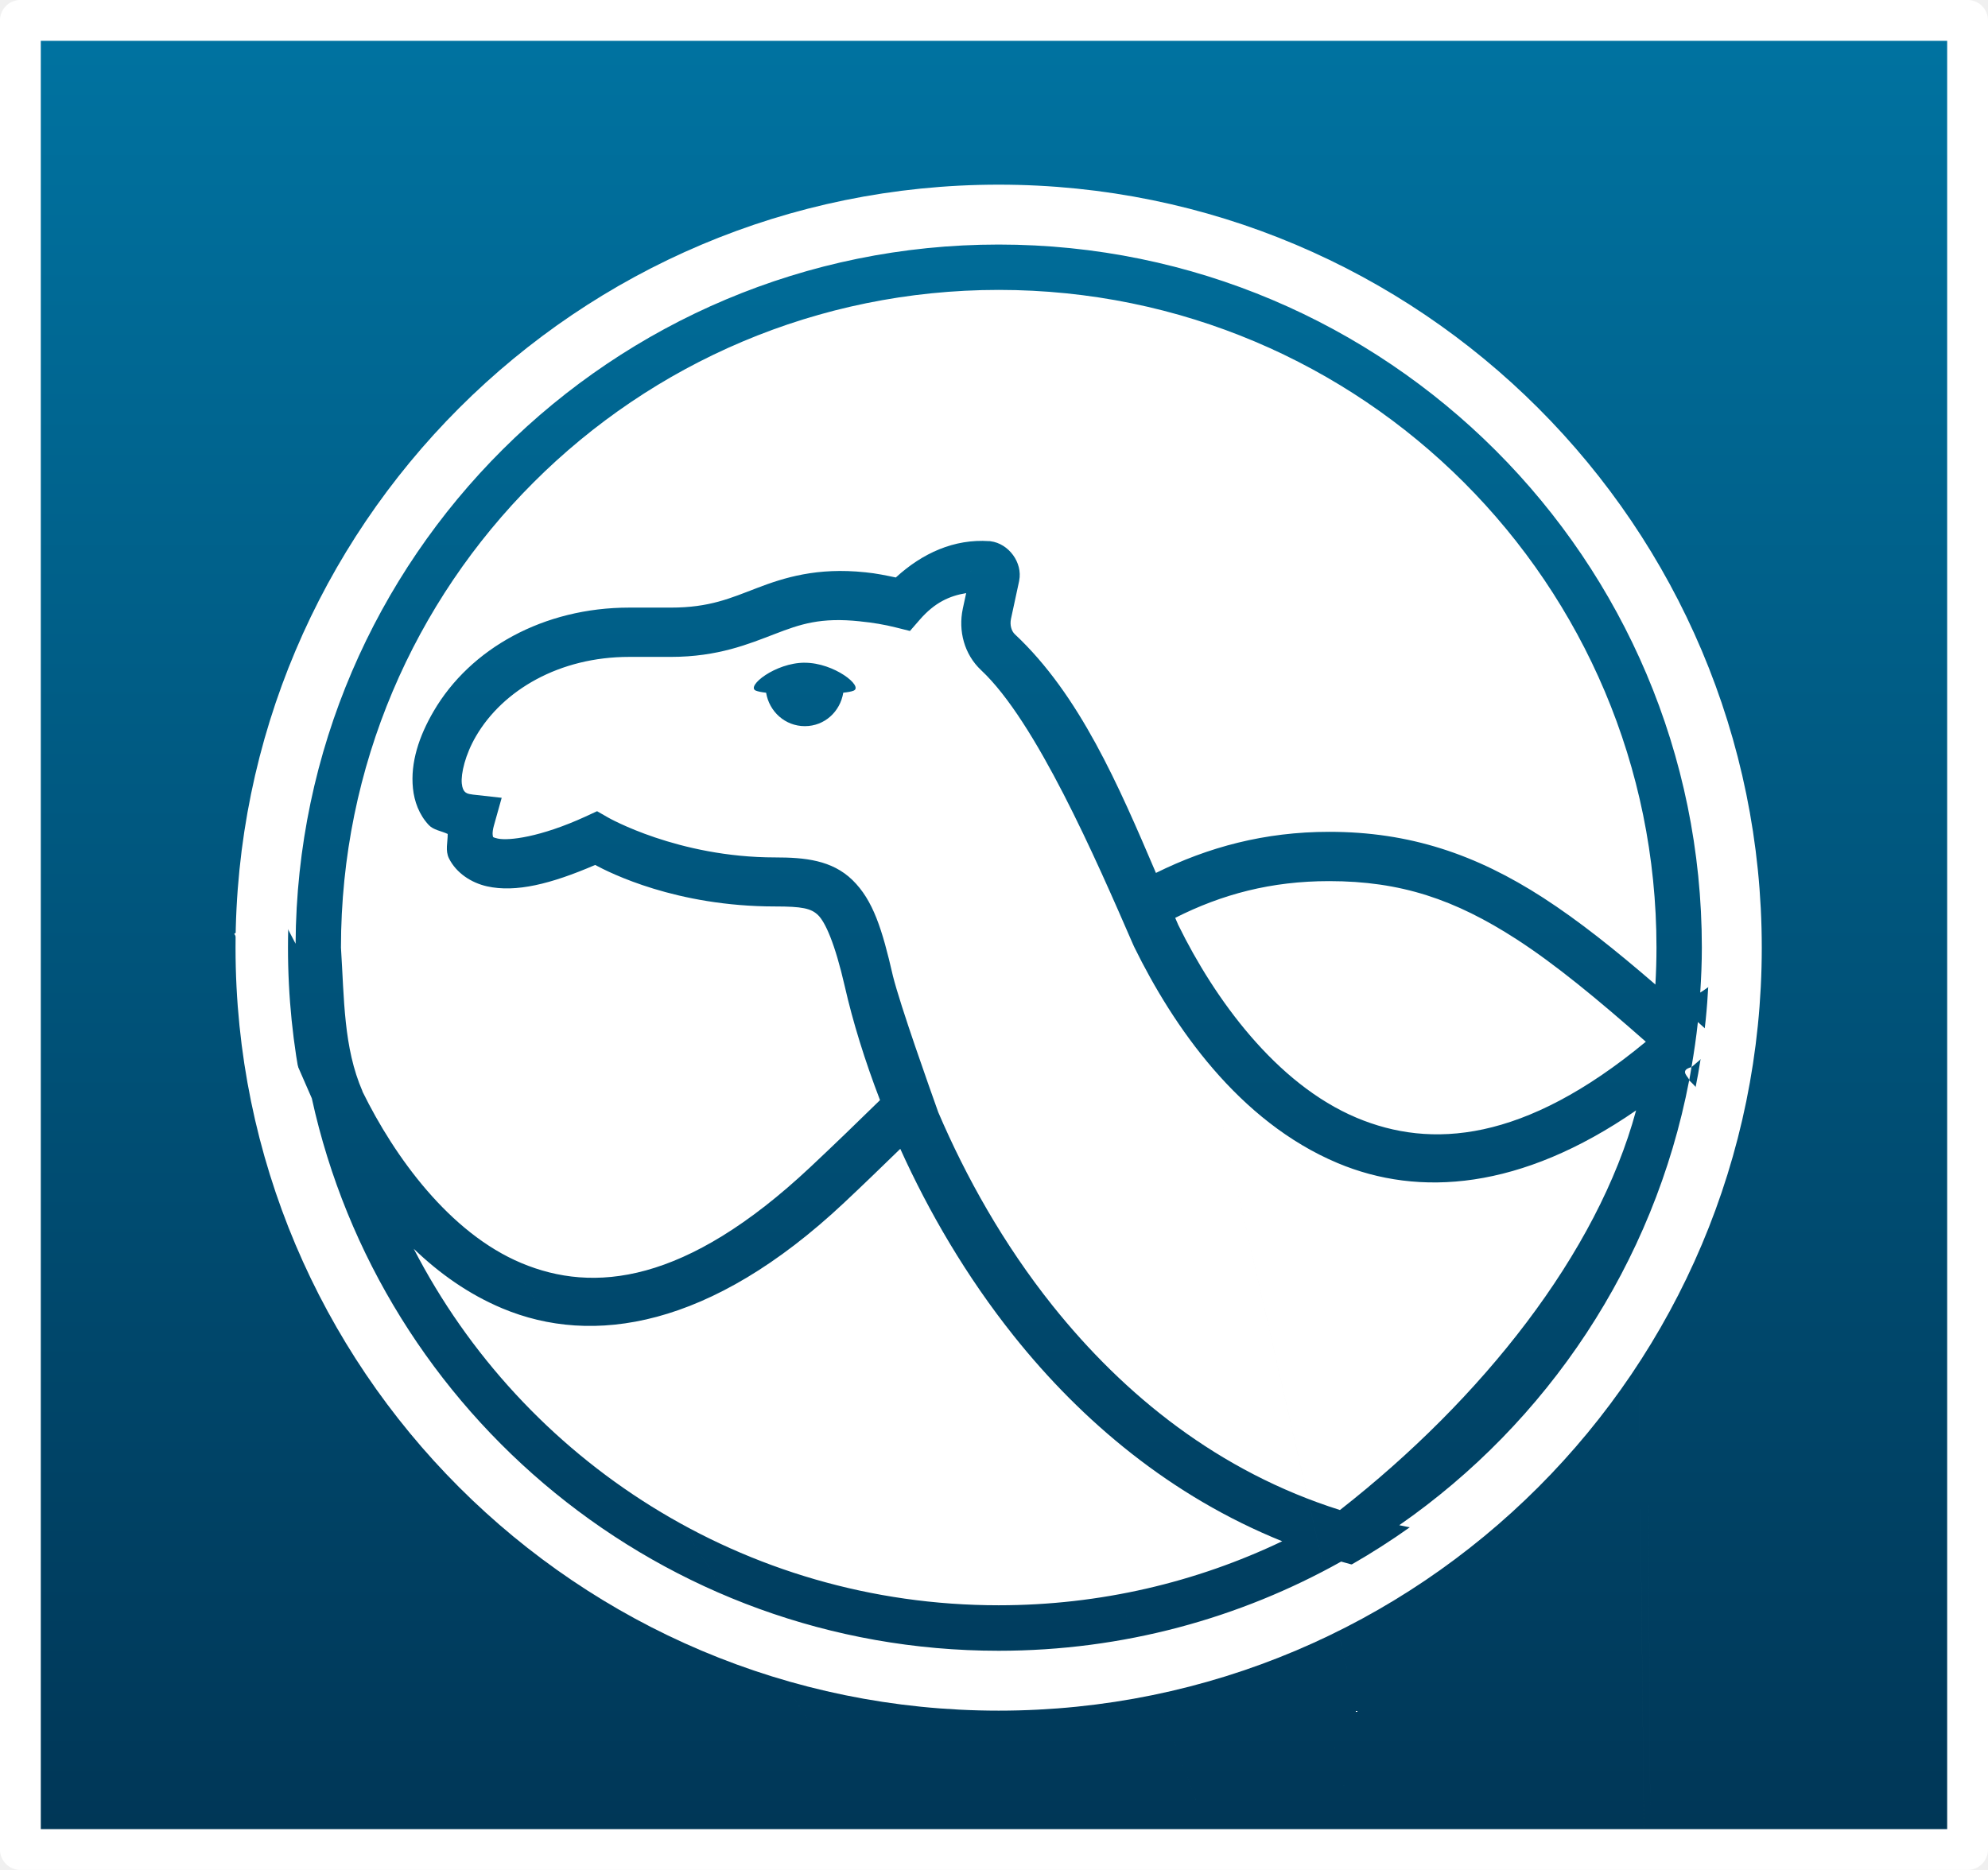
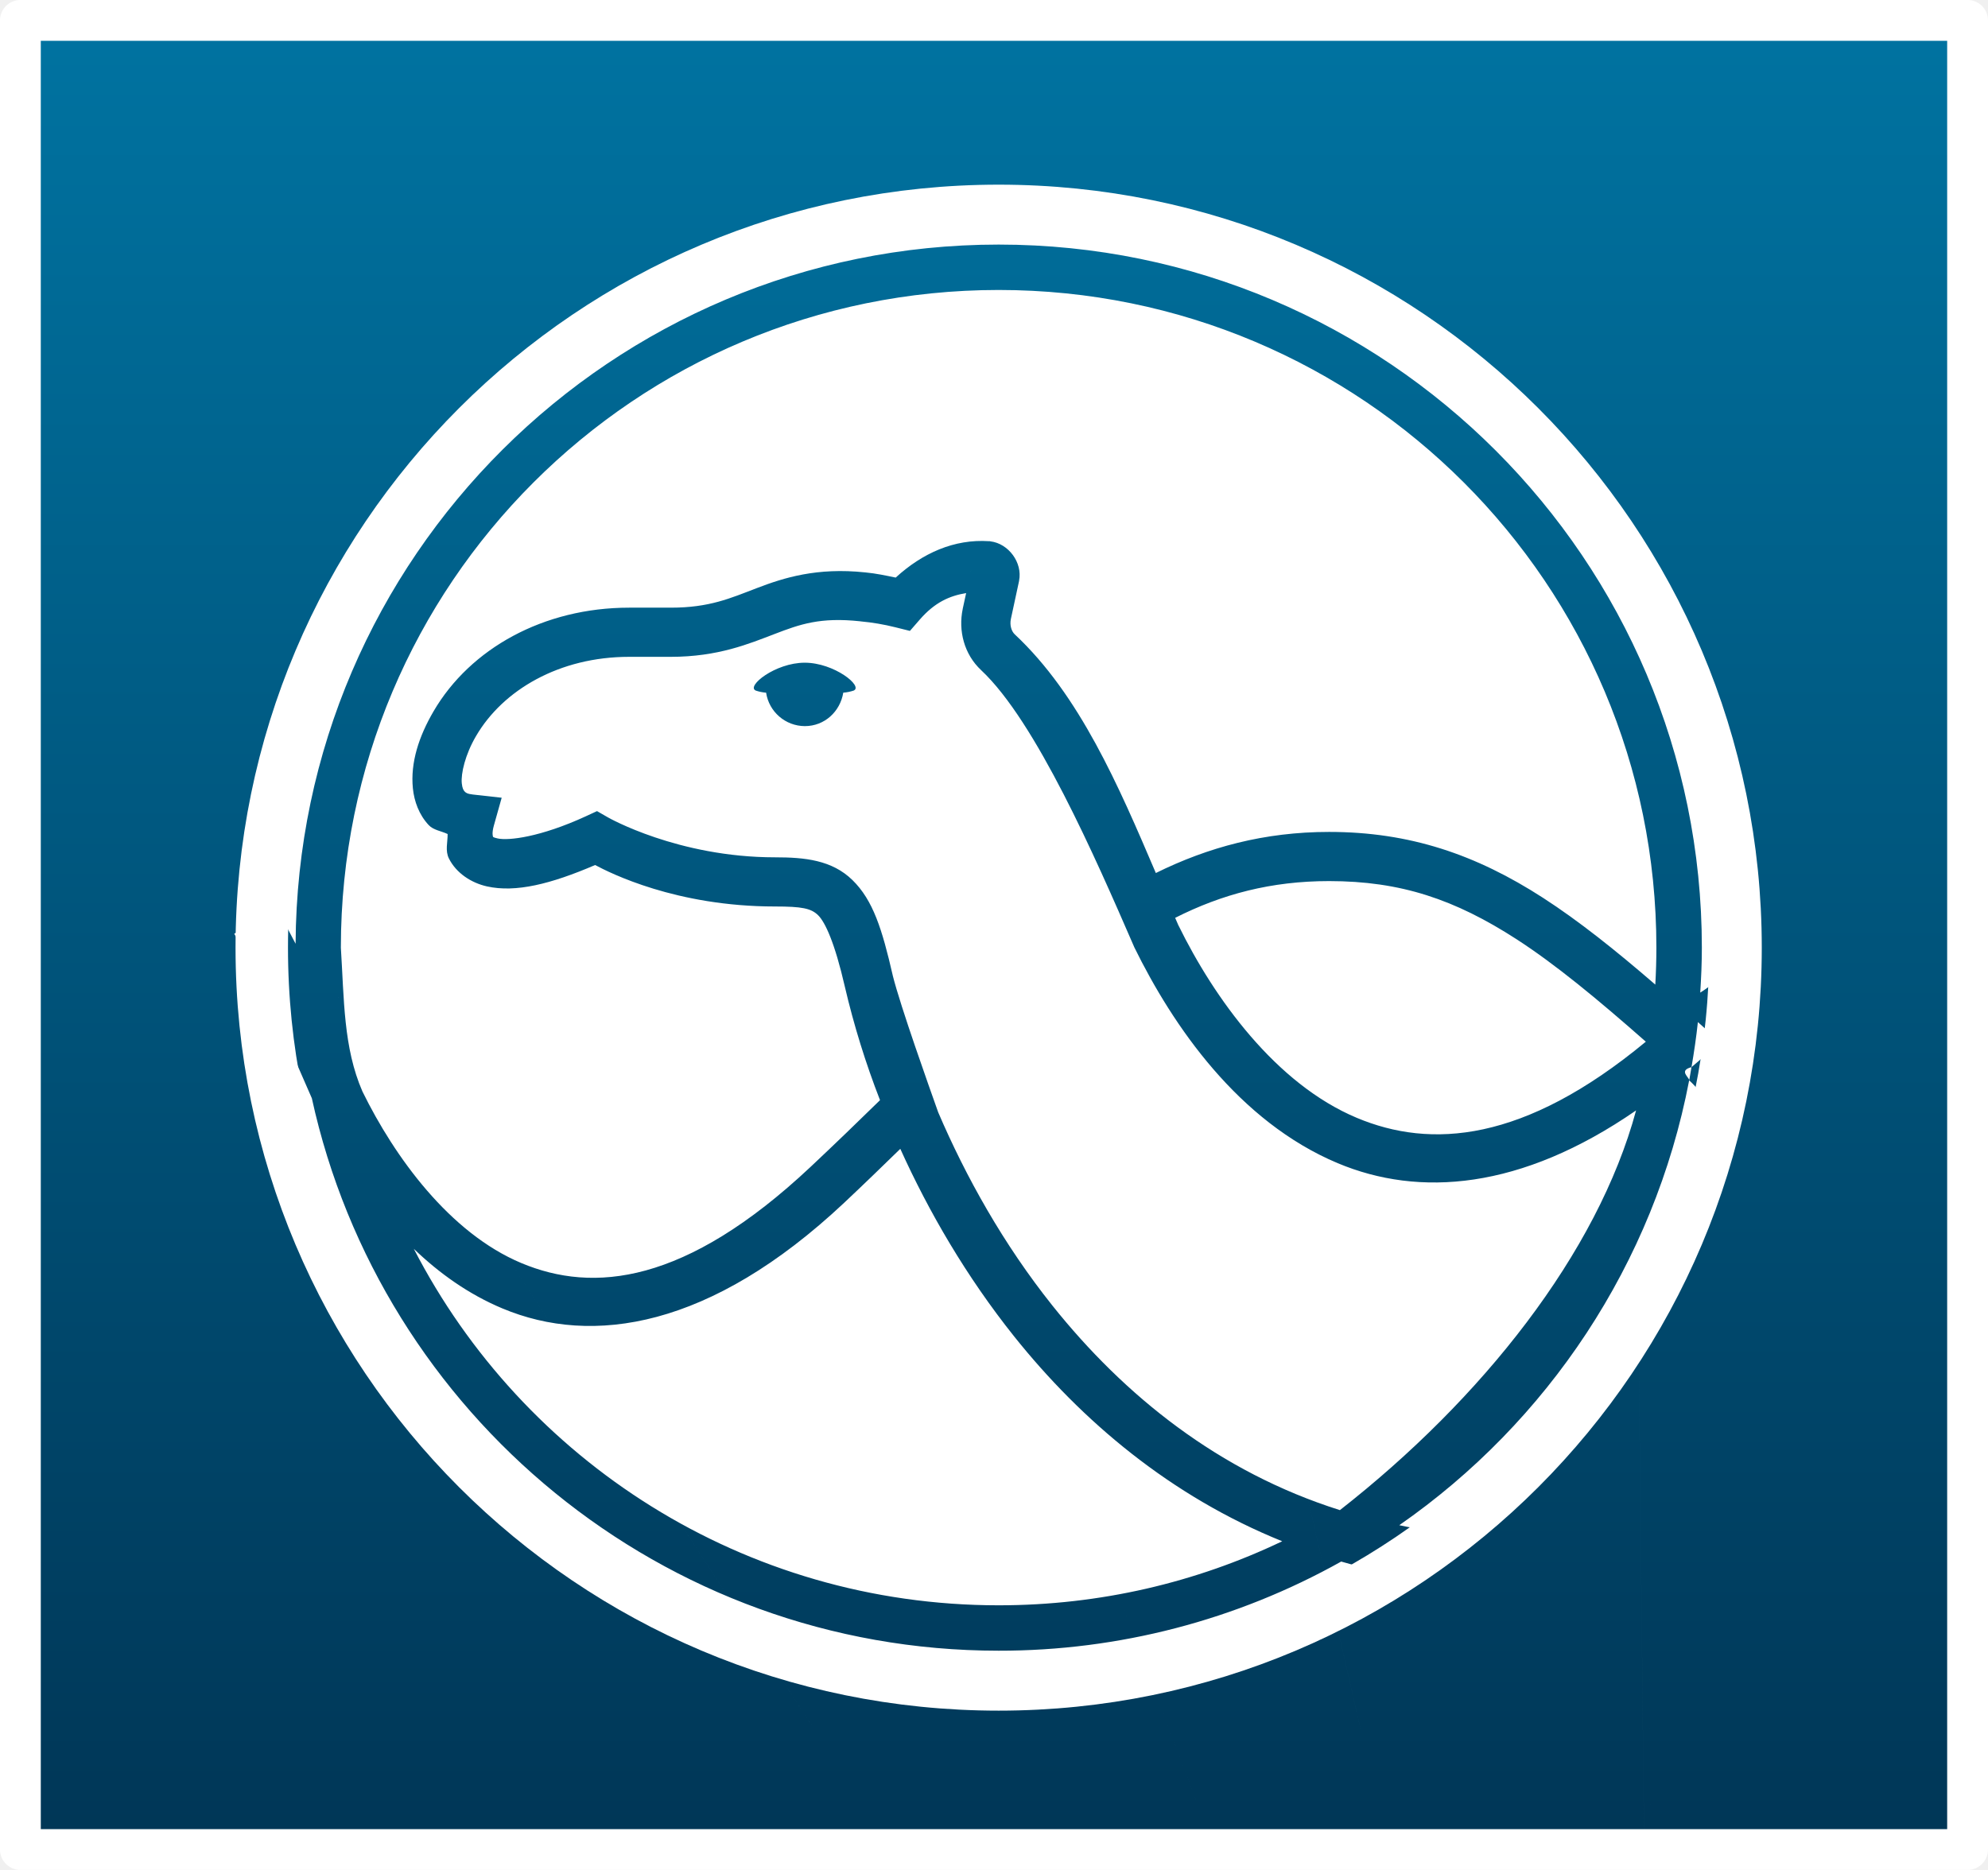
- <svg xmlns="http://www.w3.org/2000/svg" xmlns:xlink="http://www.w3.org/1999/xlink" id="Layer_1" data-name="Layer 1" width="60.644" height="57.052" viewBox="0 0 60.644 57.052" version="1.1">
-   <defs id="defs55">
-     <linearGradient id="linearGradient7821">
-       <stop style="stop-color:#0073a1;stop-opacity:1;" offset="0" id="stop7817" />
-       <stop style="stop-color:#003555;stop-opacity:1;" offset="1" id="stop7819" />
+ <svg xmlns="http://www.w3.org/2000/svg" xmlns:xlink="http://www.w3.org/1999/xlink" width="60.644" height="57.052" data-name="Layer 1">
+   <defs>
+     <linearGradient id="a">
+       <stop offset="0" style="stop-color:#0073a1;stop-opacity:1" />
+       <stop offset="1" style="stop-color:#003555;stop-opacity:1" />
    </linearGradient>
-     <style id="style53">
-       .cls-1 {
-         fill: #000;
-         stroke-width: 0px;
-       }
- 
-       .cls-2 {
-         fill: none;
-         stroke: #000;
-         stroke-miterlimit: 10;
-         stroke-width: 1.5px;
-       }
-     </style>
-     <linearGradient xlink:href="#linearGradient7821" id="linearGradient7823" x1="-20.841" y1="-91.521" x2="-20.841" y2="-35.269" gradientUnits="userSpaceOnUse" gradientTransform="matrix(0.6014339,0,0,1.006406,40.31281,92.72995)" />
+     <linearGradient xlink:href="#a" id="b" x1="-20.841" x2="-20.841" y1="-91.521" y2="-35.269" gradientTransform="matrix(.60143 0 0 1.0064 40.313 92.73)" gradientUnits="userSpaceOnUse" />
  </defs>
-   <rect style="fill:url(#linearGradient7823);fill-opacity:1;stroke:#ffffff;stroke-width:1.245;stroke-linejoin:round;stroke-dasharray:none;stroke-opacity:1" id="rect7792" width="59.399" height="55.807" x="0.622" y="0.622" />
-   <path id="circle7689" style="fill:#ffffff;fill-opacity:1;stroke:none;stroke-width:3;stroke-linejoin:round;stroke-dasharray:none;stroke-opacity:1" d="M 30.464,6.435 C 18.443,6.46 8.57,15.939 8.054,27.948 l 0.381,-0.227 c 0.206,0.346 0.395,0.708 0.582,1.072 0.065,-11.784 9.649,-21.332 21.447,-21.332 11.839,0 21.451,9.613 21.451,21.451 0,0.461 -0.02,0.917 -0.049,1.371 0.574,-0.353 0.385,-0.484 0.969,0.125 0.052,-0.497 0.088,-0.996 0.107,-1.496 C 52.942,16.499 42.878,6.435 30.464,6.435 Z M 52.835,30.409 c -0.017,0.366 -0.043,0.732 -0.078,1.098 0.593,-0.509 0.624,-0.529 0.078,-1.098 z m -0.078,1.098 c -0.097,0.092 -0.192,0.184 -0.291,0.277 0.35,0.512 0.168,-0.16 0.291,-0.277 z m -1.229,1.455 c -1.073,5.602 -4.326,10.432 -8.844,13.572 0.161,0.032 0.319,0.066 0.482,0.094 L 43.022,47.501 C 45.607,44.979 54.939,36.032 51.528,32.962 Z M 43.022,47.501 c -0.264,0.162 -0.532,0.318 -0.803,0.469 0.232,0.048 0.464,0.097 0.701,0.137 z m -0.803,0.469 c -0.446,-0.092 -0.88,-0.204 -1.307,-0.326 -3.093,1.731 -6.656,2.721 -10.449,2.721 -10.26,0 -18.844,-7.223 -20.951,-16.855 -0.477,-1.085 -0.94,-2.179 -1.428,-3.211 0.73,11.832 10.524,21.064 22.379,21.094 4.16,-0.031 8.229,-1.215 11.756,-3.422 z M 8.085,30.298 c -0.047,-0.46 -0.081,-0.922 -0.1,-1.385 0.016,-0.322 0.039,-0.644 0.068,-0.965 l -0.908,0.541 c 0.332,0.559 0.64,1.175 0.939,1.809 z m 1.024,-1.739 c 27.627,42.508 13.814,21.254 0,0 z m 1.947,4.741 c 6e-4,0.001 0.001,0.003 0.002,0.004 0.975,1.987 2.654,4.313 4.846,5.232 2.194,0.92 5,0.654 8.818,-2.93 0.743,-0.697 1.446,-1.379 2.123,-2.041 -0.468,-1.218 -0.83,-2.394 -1.074,-3.467 -0.306,-1.337 -0.6,-1.966 -0.814,-2.176 -0.215,-0.21 -0.494,-0.266 -1.312,-0.266 -3.023,0 -5.037,-1.024 -5.49,-1.266 -1.349,0.581 -2.421,0.848 -3.299,0.652 -0.478,-0.107 -0.937,-0.405 -1.16,-0.852 -0.118,-0.237 -0.037,-0.494 -0.039,-0.746 -0.196,-0.093 -0.433,-0.118 -0.578,-0.273 -0.297,-0.317 -0.442,-0.725 -0.482,-1.119 -0.081,-0.788 0.186,-1.59 0.631,-2.352 1.119,-1.917 3.359,-3.162 5.967,-3.162 h 1.27 c 1.179,0 1.812,-0.286 2.633,-0.6 0.818,-0.313 1.825,-0.633 3.299,-0.477 h 0.002 c 0.332,0.032 0.629,0.096 0.928,0.158 0.813,-0.745 1.782,-1.182 2.85,-1.109 h 0.021 l 0.021,0.004 c 0.549,0.069 0.982,0.649 0.871,1.201 v 0.006 l -0.25,1.16 c -0.041,0.196 0.019,0.377 0.117,0.469 1.982,1.854 3.167,4.619 4.305,7.283 1.594,-0.788 3.317,-1.254 5.285,-1.254 2.455,0 4.48,0.688 6.531,2.014 1.08,0.698 2.199,1.591 3.42,2.645 0.021,-0.373 0.033,-0.749 0.033,-1.127 0,-11.09 -8.974,-20.066 -20.064,-20.066 -11.09,0 -20.066,8.976 -20.066,20.066 0.101,1.572 0.076,3.05 0.658,4.387 z m 40.738,-2.117 c -0.049,0.463 -0.117,0.921 -0.195,1.375 0.328,-0.271 0.588,-0.522 0.867,-0.773 -0.23,-0.208 -0.449,-0.402 -0.672,-0.602 z m -0.195,1.375 c -0.409,0.106 -0.055,0.317 -0.07,0.404 0.028,-0.146 0.047,-0.272 0.07,-0.404 z m -1.689,1.32 c 0.427,38.962 0.214,19.481 0,0 z m 0,0 c -3.521,2.431 -6.624,2.649 -9.102,1.609 -3.03,-1.272 -5.029,-4.19 -6.209,-6.596 l -0.006,-0.014 -0.006,-0.012 c -0.014,-0.032 -0.029,-0.064 -0.043,-0.096 -0.425,0.278 -0.849,0.574 -1.275,0.906 -1.471,1.144 -2.98,2.618 -4.65,4.254 0.843,1.971 1.992,4.03 3.488,5.904 2.186,2.737 5.072,5.071 8.768,6.238 4.331,-3.389 7.856,-7.831 9.035,-12.195 z M 39.114,47.024 c 7.624,30.198 3.812,15.099 0,0 z m 0,0 c -3.397,-1.372 -6.112,-3.664 -8.18,-6.254 -1.46,-1.829 -2.604,-3.801 -3.471,-5.719 -0.554,0.539 -1.115,1.083 -1.717,1.648 -4.074,3.824 -7.674,4.373 -10.424,3.219 -1.03,-0.432 -1.926,-1.072 -2.701,-1.818 3.332,6.461 10.065,10.877 17.842,10.877 3.099,0 6.032,-0.702 8.65,-1.953 z M 28.02,32.415 c 15.02,39.938 7.51,19.969 0,0 z m 0.598,1.516 c 2.316,-2.148 3.579,-3.268 5.969,-5.064 -1.175,-2.706 -2.988,-6.857 -4.656,-8.418 -0.522,-0.488 -0.701,-1.208 -0.562,-1.871 v -0.002 l 0.104,-0.48 c -0.507,0.084 -0.956,0.284 -1.414,0.809 l -0.301,0.346 -0.445,-0.111 c -0.325,-0.081 -0.679,-0.143 -1.061,-0.18 l -0.004,-0.002 h -0.004 c -1.22,-0.131 -1.834,0.088 -2.613,0.387 -0.78,0.298 -1.727,0.697 -3.168,0.697 h -1.27 c -2.132,0 -3.852,1.014 -4.672,2.418 -0.329,0.563 -0.464,1.145 -0.434,1.443 0.015,0.149 0.055,0.212 0.086,0.246 0.031,0.034 0.074,0.074 0.252,0.094 l 0.879,0.098 -0.238,0.85 c -0.065,0.232 -0.03,0.328 -0.027,0.334 0.003,0.006 -0.021,0.022 0.143,0.059 0.328,0.073 1.297,-0.037 2.682,-0.672 l 0.35,-0.162 0.336,0.193 c 0,0 2.126,1.217 5.096,1.217 0.898,0 1.733,0.079 2.361,0.693 0.628,0.614 0.905,1.499 1.229,2.912 v 0.002 c 0.238,0.948 1.111,3.395 1.385,4.166 z m 7.231,-5.928 c 9.801,42.879 4.9,21.439 0,0 z m 0,0 c 0.033,0.074 0.065,0.153 0.098,0.227 l 0.002,0.002 c 1.091,2.224 2.966,4.835 5.439,5.873 2.258,0.947 5.097,0.759 8.818,-2.322 -1.481,-1.305 -2.768,-2.366 -3.945,-3.127 -1.882,-1.216 -3.53,-1.773 -5.717,-1.773 -1.764,0 -3.267,0.399 -4.695,1.121 z m 14.357,3.779 c 0.229,40.359 0.115,20.18 0,0 z m -20.586,-14.369 -0.004,0.01 0.002,0.002 z m -5.072,2.807 c 0.9,0 1.798,0.722 1.492,0.852 -0.068,0.029 -0.184,0.048 -0.316,0.062 -0.093,0.576 -0.569,1.021 -1.172,1.021 -0.603,0 -1.086,-0.444 -1.182,-1.02 -0.133,-0.015 -0.246,-0.036 -0.314,-0.064 -0.306,-0.13 0.592,-0.852 1.492,-0.852 z" />
-   <circle style="fill:none;fill-opacity:1;stroke:#ffffff;stroke-width:1.6;stroke-linejoin:round;stroke-dasharray:none;stroke-opacity:1" id="circle7703" cx="30.464" cy="28.913" r="22.479" />
+   <path d="M.622.622h59.399v55.807H.622z" style="fill:url(#b);fill-opacity:1;stroke:#fff;stroke-width:1.245;stroke-linejoin:round;stroke-dasharray:none;stroke-opacity:1" />
+   <path d="M30.464 6.435c-12.02.025-21.894 9.504-22.41 21.513l.38-.226c.206.346.395.708.583 1.072C9.08 17.01 18.665 7.462 30.464 7.462c11.838 0 21.451 9.613 21.451 21.451 0 .461-.02.917-.049 1.371.574-.353.386-.484.969.125q.078-.746.107-1.496c0-12.414-10.064-22.478-22.478-22.478m22.37 23.974q-.024.55-.077 1.098c.592-.509.624-.529.078-1.098m-.077 1.098-.291.277c.35.513.167-.16.29-.277m-1.229 1.455c-1.072 5.602-4.326 10.432-8.843 13.572.16.032.319.067.482.094l-.145.873c2.585-2.522 11.917-11.469 8.506-14.54M43.022 47.5q-.396.243-.802.469c.232.048.463.097.7.136zm-.802.469q-.668-.141-1.307-.326a21.33 21.33 0 0 1-10.45 2.72c-10.26 0-18.843-7.223-20.95-16.855-.477-1.085-.94-2.18-1.428-3.211.73 11.832 10.524 21.064 22.379 21.094 4.16-.031 8.23-1.216 11.756-3.422M8.085 30.298q-.071-.69-.1-1.385.024-.483.069-.965l-.909.541c.333.56.64 1.175.94 1.809m1.024-1.739c27.627 42.508 13.814 21.254 0 0m1.947 4.74.002.005c.974 1.987 2.653 4.312 4.845 5.232 2.194.92 5 .655 8.819-2.93.742-.697 1.446-1.378 2.123-2.04a25.6 25.6 0 0 1-1.074-3.467c-.307-1.338-.6-1.966-.815-2.176s-.494-.266-1.312-.266c-3.023 0-5.037-1.024-5.49-1.265-1.35.58-2.422.848-3.3.652-.478-.107-.937-.405-1.16-.852-.118-.236-.037-.493-.039-.746-.196-.093-.433-.118-.578-.273-.296-.318-.442-.725-.482-1.12-.08-.788.186-1.59.63-2.35 1.12-1.918 3.36-3.163 5.967-3.163h1.27c1.18 0 1.812-.286 2.633-.6.818-.313 1.825-.632 3.299-.476h.002c.332.032.629.096.927.158.813-.744 1.783-1.182 2.85-1.11h.021l.022.005c.55.068.981.648.871 1.2v.007l-.25 1.16c-.041.196.02.377.117.469 1.982 1.854 3.167 4.618 4.305 7.283 1.594-.788 3.317-1.254 5.285-1.254 2.455 0 4.48.688 6.531 2.014 1.08.698 2.2 1.59 3.42 2.644a20 20 0 0 0 .033-1.127c0-11.09-8.974-20.066-20.064-20.066s-20.066 8.976-20.066 20.066c.1 1.572.075 3.05.658 4.387m40.738-2.116c-.049.463-.117.92-.195 1.375.328-.271.587-.522.867-.774-.23-.208-.45-.402-.672-.601m-.195 1.375c-.41.105-.056.317-.07.404.027-.146.047-.272.07-.404m-1.69 1.32c.427 38.962.214 19.481 0 0m0 0c-3.52 2.431-6.624 2.649-9.101 1.61-3.03-1.272-5.03-4.19-6.21-6.596l-.005-.014-.006-.012-.043-.095c-.425.278-.849.574-1.276.906-1.47 1.144-2.98 2.618-4.65 4.254.844 1.97 1.992 4.03 3.488 5.904 2.186 2.737 5.073 5.071 8.768 6.238 4.33-3.388 7.855-7.83 9.035-12.195M39.114 47.024c7.624 30.198 3.812 15.1 0 0m0 0c-3.397-1.372-6.111-3.663-8.18-6.253-1.46-1.83-2.603-3.801-3.47-5.72-.554.54-1.115 1.084-1.717 1.65-4.074 3.823-7.674 4.372-10.424 3.218-1.03-.432-1.926-1.073-2.7-1.818 3.33 6.46 10.064 10.877 17.84 10.877 3.1 0 6.033-.702 8.651-1.954M28.02 32.415c15.02 39.938 7.51 19.969 0 0m.598 1.516c2.317-2.149 3.579-3.268 5.969-5.065-1.175-2.706-2.988-6.857-4.656-8.418-.523-.488-.702-1.207-.563-1.87v-.003l.104-.48c-.508.084-.957.283-1.414.808l-.301.346-.445-.111a7 7 0 0 0-1.061-.18l-.004-.002h-.004c-1.22-.131-1.834.088-2.613.387-.78.298-1.727.697-3.168.697h-1.27c-2.131 0-3.852 1.014-4.671 2.418-.33.563-.465 1.145-.434 1.443.015.15.054.213.086.246.031.034.074.075.252.094l.879.098-.239.85c-.065.232-.03.327-.027.333s-.021.022.143.059c.328.073 1.297-.037 2.681-.672l.35-.162.336.193s2.126 1.217 5.096 1.217c.898 0 1.733.08 2.36.694.629.614.906 1.499 1.23 2.912v.002c.237.947 1.11 3.394 1.384 4.166m7.23-5.928c9.801 42.879 4.901 21.44 0 0m0 0 .098.227.002.002c1.09 2.223 2.966 4.835 5.44 5.873 2.257.947 5.097.758 8.818-2.323-1.481-1.305-2.768-2.366-3.945-3.127-1.882-1.215-3.53-1.773-5.717-1.773-1.764 0-3.267.399-4.695 1.121m14.358 3.78c.23 40.359.115 20.179 0 0M29.62 17.412l-.004.01.002.002zm-5.072 2.807c.9 0 1.798.722 1.492.851a1.3 1.3 0 0 1-.316.063c-.094.576-.57 1.021-1.172 1.021a1.2 1.2 0 0 1-1.182-1.02 1.3 1.3 0 0 1-.314-.064c-.306-.13.592-.851 1.492-.851" style="fill:#fff;fill-opacity:1;stroke:none;stroke-width:3;stroke-linejoin:round;stroke-dasharray:none;stroke-opacity:1" />
+   <circle cx="30.464" cy="28.913" r="22.479" style="fill:none;fill-opacity:1;stroke:#fff;stroke-width:1.6;stroke-linejoin:round;stroke-dasharray:none;stroke-opacity:1" />
</svg>
